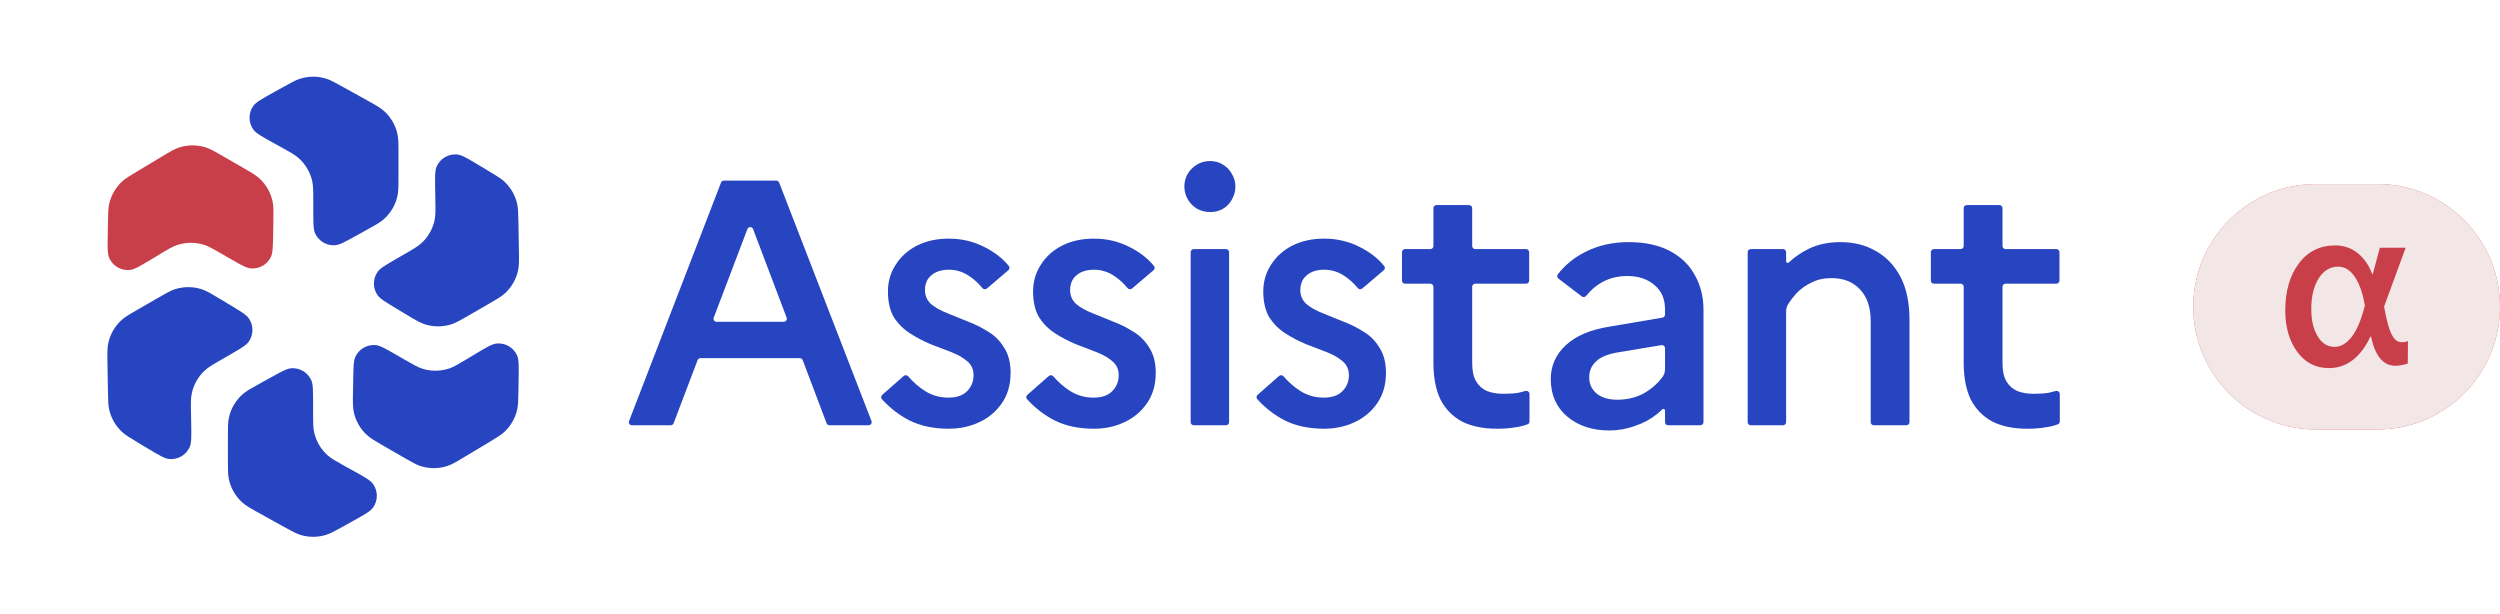
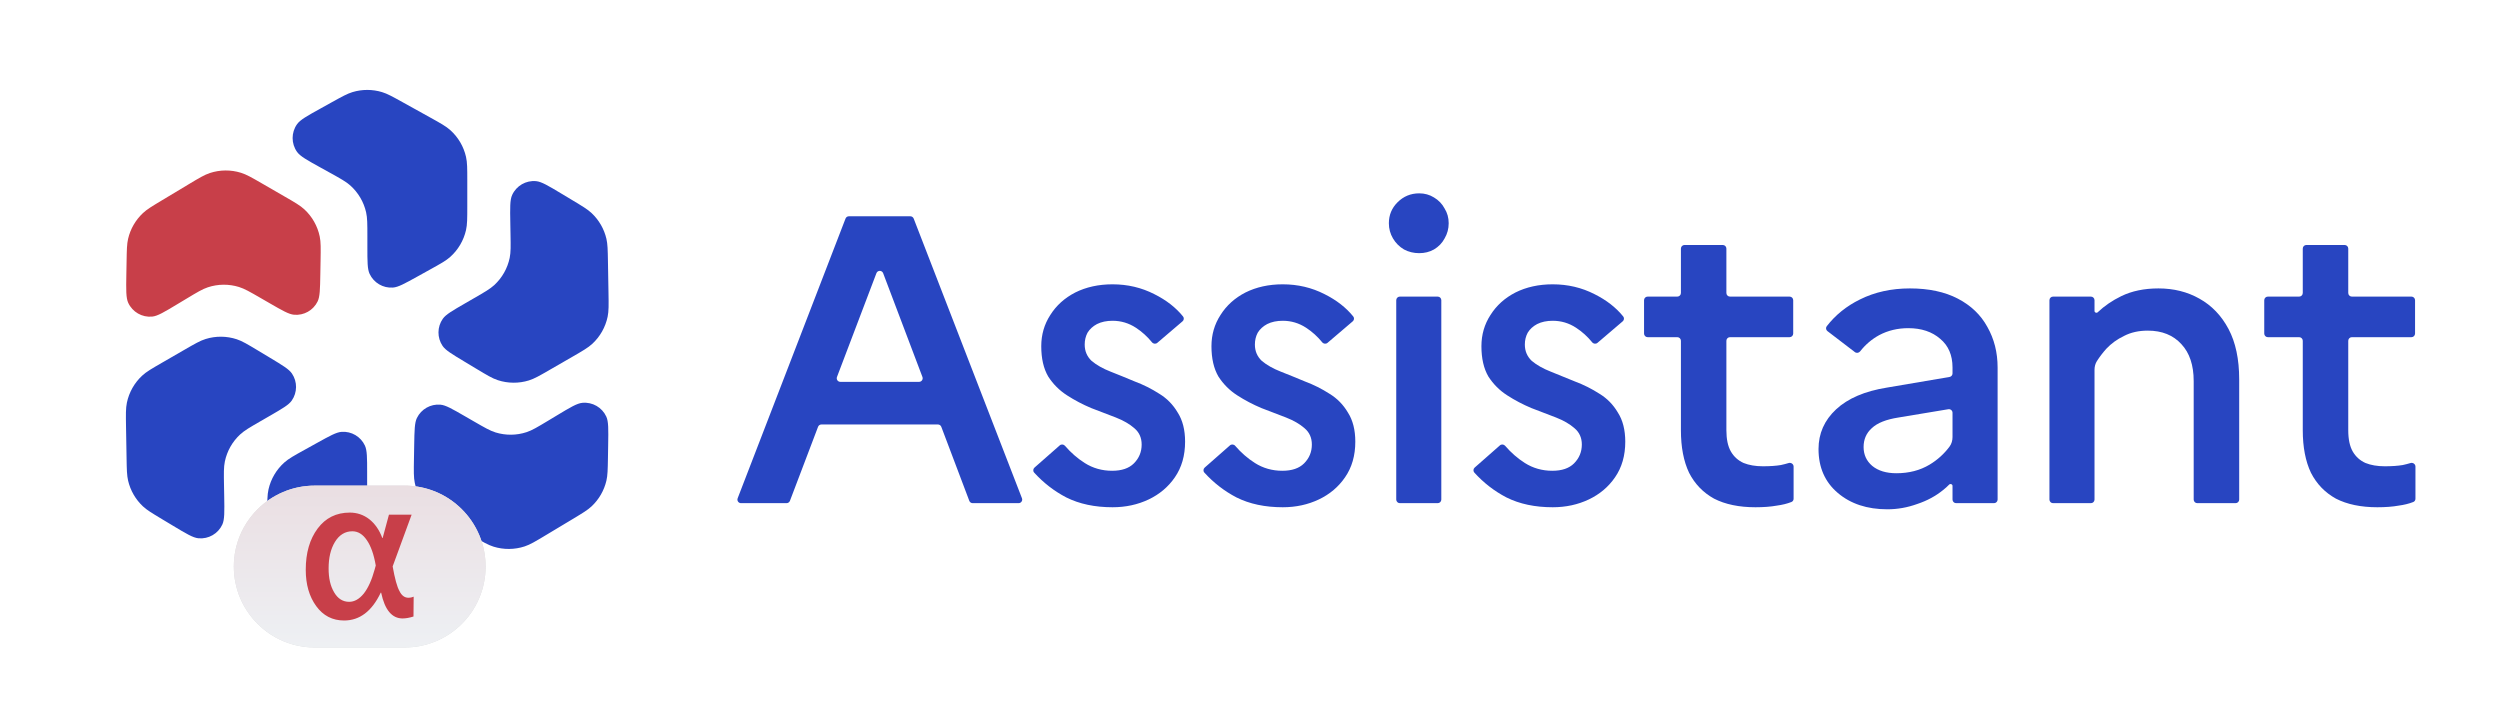
- <svg xmlns="http://www.w3.org/2000/svg" width="163" height="40" viewBox="0 0 163 40" fill="none">
-   <path d="M25.981 10.054C25.981 9.372 25.981 9.032 25.91 8.72C25.779 8.145 25.473 7.625 25.033 7.232C24.795 7.019 24.497 6.854 23.901 6.523L22.378 5.678C21.815 5.366 21.533 5.21 21.243 5.122C20.706 4.959 20.133 4.959 19.596 5.122C19.306 5.21 19.024 5.366 18.461 5.678L17.833 6.027C17.071 6.449 16.689 6.661 16.515 6.907C16.188 7.367 16.188 7.984 16.515 8.444C16.69 8.69 17.072 8.901 17.835 9.323L18.343 9.604C18.94 9.935 19.239 10.1 19.477 10.313C19.917 10.706 20.224 11.227 20.355 11.802C20.426 12.114 20.426 12.455 20.426 13.137V13.72C20.426 14.546 20.426 14.96 20.55 15.226C20.782 15.724 21.297 16.028 21.846 15.989C22.139 15.969 22.501 15.768 23.224 15.367L23.9 14.992C24.497 14.662 24.795 14.497 25.033 14.284C25.473 13.89 25.779 13.37 25.91 12.795C25.981 12.484 25.981 12.143 25.981 11.461V10.054Z" fill="#2845C1" />
+ <svg xmlns="http://www.w3.org/2000/svg" width="139" height="40" viewBox="0 0 139 40" fill="none">
+   <path d="M25.981 10.054C25.981 9.372 25.981 9.032 25.91 8.72C25.779 8.145 25.473 7.625 25.033 7.232C24.795 7.019 24.497 6.854 23.901 6.523L22.378 5.678C21.815 5.366 21.533 5.21 21.243 5.122C20.706 4.959 20.133 4.959 19.596 5.122C19.306 5.21 19.024 5.366 18.461 5.678L17.833 6.027C17.071 6.449 16.689 6.661 16.515 6.907C16.188 7.367 16.188 7.984 16.515 8.444C16.69 8.69 17.072 8.901 17.835 9.323L18.343 9.604C18.94 9.935 19.239 10.1 19.477 10.313C19.917 10.706 20.224 11.227 20.355 11.802C20.426 12.114 20.426 12.455 20.426 13.137V13.72C20.426 14.546 20.426 14.96 20.55 15.226C20.782 15.724 21.297 16.028 21.846 15.989C22.139 15.969 22.501 15.768 23.224 15.367L23.9 14.992C24.497 14.662 24.795 14.497 25.033 14.284C25.473 13.891 25.779 13.37 25.91 12.795C25.981 12.484 25.981 12.143 25.981 11.461V10.054Z" fill="#2845C1" />
  <path d="M9.026 20.157C8.435 20.498 8.14 20.668 7.906 20.885C7.473 21.286 7.176 21.811 7.055 22.389C6.99 22.701 6.996 23.042 7.007 23.723L7.037 25.465C7.048 26.109 7.054 26.431 7.123 26.726C7.251 27.272 7.537 27.768 7.946 28.152C8.168 28.36 8.444 28.525 8.996 28.857L9.612 29.227C10.359 29.676 10.733 29.9 11.033 29.928C11.595 29.981 12.129 29.672 12.364 29.159C12.489 28.885 12.481 28.449 12.466 27.577L12.455 26.996C12.443 26.314 12.436 25.973 12.502 25.66C12.622 25.082 12.919 24.556 13.353 24.155C13.587 23.938 13.882 23.767 14.473 23.426L14.977 23.135C15.694 22.721 16.052 22.515 16.22 22.274C16.535 21.824 16.541 21.226 16.233 20.77C16.069 20.527 15.714 20.314 15.006 19.888L14.343 19.489C13.758 19.138 13.466 18.963 13.163 18.863C12.602 18.679 11.998 18.674 11.435 18.848C11.13 18.942 10.835 19.113 10.244 19.454L9.026 20.157Z" fill="#2845C1" />
  <path d="M14.859 29.946C14.859 30.628 14.859 30.968 14.93 31.28C15.06 31.855 15.367 32.375 15.806 32.768C16.044 32.981 16.342 33.147 16.938 33.477L18.461 34.322C19.024 34.634 19.306 34.79 19.596 34.878C20.133 35.041 20.706 35.041 21.243 34.878C21.533 34.79 21.815 34.634 22.378 34.322L23.006 33.974C23.769 33.551 24.15 33.339 24.325 33.093C24.651 32.633 24.651 32.016 24.324 31.556C24.149 31.31 23.767 31.099 23.005 30.677L22.496 30.396C21.899 30.065 21.601 29.9 21.362 29.687C20.922 29.294 20.615 28.773 20.484 28.198C20.413 27.886 20.413 27.545 20.413 26.863V26.28C20.413 25.454 20.413 25.04 20.289 24.774C20.057 24.276 19.542 23.972 18.994 24.011C18.7 24.031 18.339 24.232 17.616 24.633L16.939 25.008C16.343 25.338 16.044 25.503 15.807 25.716C15.367 26.11 15.06 26.63 14.93 27.205C14.859 27.516 14.859 27.857 14.859 28.539V29.946Z" fill="#2845C1" />
-   <path d="M26.253 29.789C26.843 30.13 27.138 30.3 27.443 30.395C28.006 30.569 28.61 30.564 29.171 30.38C29.474 30.28 29.766 30.105 30.35 29.754L31.844 28.857C32.396 28.525 32.672 28.36 32.893 28.152C33.302 27.768 33.588 27.272 33.716 26.726C33.785 26.431 33.791 26.109 33.802 25.465L33.814 24.747C33.829 23.875 33.837 23.439 33.711 23.165C33.476 22.652 32.942 22.344 32.38 22.397C32.079 22.425 31.706 22.65 30.959 23.1L30.461 23.399C29.876 23.751 29.584 23.927 29.28 24.027C28.72 24.212 28.115 24.217 27.551 24.043C27.246 23.948 26.951 23.778 26.36 23.437L25.856 23.146C25.14 22.732 24.782 22.526 24.489 22.5C23.941 22.452 23.421 22.746 23.18 23.24C23.051 23.505 23.044 23.918 23.029 24.745L23.016 25.518C23.004 26.2 22.998 26.541 23.063 26.853C23.184 27.431 23.482 27.956 23.914 28.357C24.148 28.574 24.444 28.744 25.034 29.085L26.253 29.789Z" fill="#2845C1" />
+   <path d="M26.253 29.789C26.843 30.13 27.138 30.3 27.443 30.395C28.006 30.569 28.61 30.564 29.171 30.38C29.474 30.28 29.766 30.105 30.35 29.754L31.844 28.857C32.396 28.525 32.672 28.36 32.893 28.152C33.302 27.768 33.588 27.272 33.716 26.726C33.785 26.431 33.791 26.109 33.802 25.465L33.814 24.747C33.829 23.875 33.837 23.439 33.711 23.165C33.476 22.652 32.942 22.344 32.38 22.397C32.079 22.425 31.706 22.65 30.959 23.1L30.461 23.4C29.876 23.751 29.584 23.927 29.28 24.027C28.72 24.212 28.115 24.217 27.551 24.043C27.246 23.948 26.951 23.778 26.36 23.437L25.856 23.146C25.14 22.732 24.782 22.526 24.489 22.5C23.941 22.452 23.421 22.746 23.18 23.24C23.051 23.505 23.044 23.918 23.029 24.745L23.016 25.518C23.004 26.2 22.998 26.541 23.063 26.853C23.184 27.431 23.482 27.956 23.914 28.357C24.148 28.574 24.444 28.744 25.034 29.085L26.253 29.789Z" fill="#2845C1" />
  <path d="M31.814 19.843C32.404 19.502 32.699 19.332 32.933 19.115C33.366 18.714 33.663 18.189 33.784 17.611C33.849 17.299 33.844 16.958 33.832 16.277L33.802 14.535C33.791 13.891 33.785 13.569 33.716 13.274C33.588 12.728 33.302 12.232 32.893 11.848C32.672 11.64 32.396 11.475 31.844 11.143L31.228 10.773C30.48 10.324 30.107 10.1 29.806 10.072C29.244 10.019 28.71 10.328 28.476 10.841C28.35 11.115 28.358 11.551 28.374 12.423L28.384 13.004C28.397 13.686 28.403 14.027 28.338 14.34C28.217 14.918 27.92 15.444 27.487 15.845C27.252 16.062 26.957 16.233 26.366 16.574L25.862 16.865C25.146 17.279 24.788 17.485 24.619 17.726C24.304 18.176 24.299 18.774 24.606 19.23C24.77 19.473 25.125 19.686 25.834 20.112L26.497 20.511C27.081 20.862 27.373 21.037 27.677 21.137C28.237 21.321 28.841 21.326 29.404 21.152C29.709 21.058 30.005 20.887 30.595 20.546L31.814 19.843Z" fill="#2845C1" />
-   <path d="M14.586 10.211C13.996 9.87 13.701 9.7 13.396 9.606C12.833 9.431 12.229 9.436 11.669 9.62C11.365 9.72 11.073 9.895 10.489 10.246L8.996 11.143C8.444 11.475 8.168 11.64 7.946 11.848C7.537 12.232 7.251 12.728 7.123 13.274C7.054 13.569 7.048 13.891 7.037 14.535L7.025 15.253C7.01 16.125 7.002 16.561 7.128 16.835C7.364 17.348 7.898 17.656 8.46 17.603C8.76 17.575 9.134 17.35 9.881 16.9L10.379 16.601C10.963 16.249 11.255 16.073 11.559 15.973C12.12 15.788 12.724 15.783 13.288 15.957C13.593 16.052 13.889 16.222 14.479 16.563L14.984 16.854C15.7 17.268 16.058 17.474 16.351 17.5C16.898 17.548 17.419 17.254 17.659 16.76C17.788 16.495 17.795 16.082 17.81 15.255L17.823 14.482C17.835 13.8 17.841 13.459 17.776 13.147C17.655 12.569 17.358 12.044 16.925 11.643C16.691 11.426 16.395 11.255 15.805 10.915L14.586 10.211Z" fill="#C83F49" />
-   <path d="M61.858 15.558C62.693 15.558 63.468 15.74 64.182 16.105C64.846 16.437 65.379 16.851 65.778 17.347C65.844 17.428 65.829 17.547 65.75 17.614L64.346 18.812C64.257 18.888 64.124 18.872 64.05 18.781C63.791 18.462 63.493 18.193 63.157 17.973C62.762 17.715 62.328 17.585 61.858 17.585C61.524 17.585 61.235 17.646 60.992 17.768C60.765 17.889 60.59 18.049 60.468 18.246C60.362 18.444 60.309 18.664 60.309 18.907C60.309 19.272 60.438 19.575 60.696 19.818C60.969 20.046 61.319 20.244 61.744 20.411C62.17 20.578 62.617 20.761 63.088 20.958C63.574 21.14 64.03 21.368 64.455 21.642C64.881 21.9 65.222 22.249 65.481 22.689C65.754 23.115 65.891 23.654 65.891 24.307C65.891 25.081 65.701 25.742 65.322 26.289C64.957 26.821 64.471 27.231 63.864 27.52C63.256 27.808 62.587 27.953 61.858 27.953C60.871 27.953 60.012 27.771 59.283 27.406C58.612 27.056 58.017 26.596 57.5 26.027C57.426 25.946 57.435 25.821 57.518 25.748L58.921 24.514C59.007 24.438 59.138 24.45 59.212 24.536C59.542 24.919 59.908 25.238 60.309 25.492C60.764 25.781 61.273 25.925 61.835 25.925C62.367 25.925 62.77 25.788 63.043 25.515C63.332 25.226 63.476 24.877 63.476 24.467C63.476 24.087 63.339 23.784 63.066 23.556C62.807 23.328 62.466 23.13 62.04 22.963C61.615 22.796 61.159 22.621 60.673 22.439C60.202 22.241 59.755 22.006 59.329 21.732C58.904 21.459 58.554 21.11 58.281 20.685C58.022 20.244 57.894 19.682 57.894 18.998C57.894 18.36 58.061 17.783 58.395 17.267C58.729 16.735 59.192 16.317 59.784 16.013C60.392 15.709 61.083 15.558 61.858 15.558Z" fill="#2845C1" />
-   <path d="M71.322 15.558C72.157 15.558 72.932 15.74 73.646 16.105C74.31 16.437 74.842 16.851 75.242 17.347C75.308 17.428 75.293 17.547 75.214 17.614L73.81 18.812C73.721 18.888 73.588 18.872 73.514 18.781C73.255 18.462 72.957 18.193 72.62 17.973C72.225 17.715 71.792 17.585 71.322 17.585C70.987 17.585 70.698 17.646 70.455 17.768C70.228 17.889 70.052 18.049 69.931 18.246C69.825 18.444 69.772 18.664 69.772 18.907C69.772 19.272 69.901 19.575 70.159 19.818C70.433 20.046 70.782 20.244 71.207 20.411C71.633 20.578 72.081 20.761 72.552 20.958C73.038 21.14 73.494 21.368 73.919 21.642C74.344 21.9 74.686 22.249 74.945 22.689C75.218 23.115 75.355 23.654 75.355 24.307C75.355 25.081 75.164 25.742 74.784 26.289C74.42 26.821 73.934 27.231 73.326 27.52C72.719 27.808 72.051 27.953 71.322 27.953C70.334 27.953 69.475 27.771 68.746 27.406C68.075 27.056 67.48 26.596 66.963 26.027C66.889 25.946 66.898 25.821 66.981 25.748L68.384 24.514C68.47 24.438 68.601 24.45 68.675 24.536C69.005 24.919 69.371 25.238 69.772 25.492C70.227 25.781 70.736 25.925 71.298 25.925C71.83 25.925 72.233 25.788 72.506 25.515C72.795 25.226 72.939 24.877 72.939 24.467C72.939 24.087 72.802 23.784 72.529 23.556C72.27 23.328 71.928 23.13 71.503 22.963C71.078 22.796 70.622 22.621 70.136 22.439C69.665 22.241 69.217 22.006 68.792 21.732C68.367 21.459 68.018 21.11 67.744 20.685C67.486 20.244 67.357 19.682 67.357 18.998C67.357 18.36 67.524 17.783 67.858 17.267C68.192 16.735 68.655 16.317 69.247 16.013C69.855 15.709 70.547 15.558 71.322 15.558Z" fill="#2845C1" />
-   <path d="M86.331 15.558C87.167 15.558 87.942 15.74 88.656 16.105C89.32 16.437 89.852 16.851 90.252 17.347C90.317 17.428 90.303 17.547 90.224 17.614L88.82 18.812C88.731 18.888 88.597 18.872 88.524 18.781C88.265 18.462 87.967 18.193 87.63 17.973C87.235 17.714 86.802 17.585 86.331 17.585C85.997 17.585 85.708 17.646 85.465 17.768C85.237 17.889 85.063 18.049 84.942 18.246C84.835 18.444 84.781 18.664 84.781 18.907C84.782 19.272 84.911 19.575 85.169 19.818C85.443 20.046 85.792 20.244 86.217 20.411C86.642 20.578 87.091 20.761 87.562 20.958C88.048 21.14 88.504 21.368 88.929 21.642C89.354 21.9 89.696 22.249 89.954 22.689C90.228 23.115 90.364 23.654 90.365 24.307C90.365 25.081 90.175 25.742 89.795 26.289C89.431 26.821 88.944 27.231 88.336 27.52C87.729 27.808 87.06 27.953 86.331 27.953C85.344 27.953 84.485 27.771 83.756 27.406C83.084 27.056 82.49 26.596 81.974 26.027C81.9 25.946 81.909 25.821 81.991 25.748L83.394 24.514C83.479 24.438 83.61 24.45 83.685 24.536C84.015 24.919 84.381 25.238 84.781 25.492C85.237 25.781 85.747 25.925 86.309 25.925C86.84 25.925 87.243 25.788 87.516 25.515C87.804 25.226 87.949 24.877 87.95 24.467C87.95 24.087 87.812 23.784 87.539 23.556C87.281 23.328 86.939 23.13 86.514 22.963C86.089 22.796 85.633 22.621 85.147 22.439C84.676 22.241 84.227 22.006 83.802 21.732C83.377 21.459 83.028 21.11 82.754 20.685C82.496 20.244 82.366 19.682 82.366 18.998C82.366 18.36 82.534 17.783 82.868 17.267C83.203 16.735 83.666 16.317 84.258 16.013C84.866 15.709 85.557 15.558 86.331 15.558Z" fill="#2845C1" />
-   <path fill-rule="evenodd" clip-rule="evenodd" d="M106.191 15.786C107.239 15.786 108.128 15.976 108.857 16.355C109.586 16.735 110.133 17.259 110.498 17.928C110.877 18.596 111.067 19.348 111.067 20.184V27.526C111.067 27.636 110.977 27.726 110.867 27.726H108.76C108.65 27.726 108.56 27.636 108.56 27.526V26.766C108.56 26.672 108.438 26.627 108.372 26.695C108.27 26.8 108.159 26.9 108.037 26.996C107.626 27.33 107.148 27.589 106.601 27.771C106.054 27.969 105.5 28.067 104.938 28.067C103.814 28.067 102.894 27.764 102.18 27.156C101.466 26.549 101.11 25.735 101.11 24.718C101.11 23.852 101.436 23.115 102.089 22.508C102.743 21.9 103.684 21.497 104.915 21.3L108.394 20.709C108.49 20.693 108.56 20.609 108.56 20.512V20.184C108.56 19.5 108.333 18.969 107.877 18.589C107.422 18.194 106.829 17.996 106.1 17.996C105.508 17.996 104.968 18.126 104.482 18.384C104.071 18.609 103.717 18.91 103.422 19.287C103.351 19.376 103.222 19.396 103.132 19.327L101.606 18.16C101.52 18.094 101.501 17.972 101.568 17.887C102.052 17.262 102.666 16.767 103.411 16.401C104.231 15.991 105.158 15.786 106.191 15.786ZM105.553 22.964C104.87 23.07 104.376 23.267 104.072 23.556C103.768 23.829 103.616 24.178 103.616 24.604C103.616 25.029 103.775 25.379 104.094 25.652C104.428 25.926 104.877 26.062 105.439 26.062C106.138 26.062 106.753 25.903 107.285 25.584C107.721 25.322 108.09 24.988 108.393 24.583C108.508 24.43 108.56 24.24 108.56 24.048V22.701C108.56 22.577 108.449 22.483 108.327 22.503L105.553 22.964Z" fill="#2845C1" />
-   <path d="M95.987 16.041C95.987 16.152 96.076 16.241 96.187 16.241H99.502C99.612 16.241 99.702 16.331 99.702 16.441V18.297C99.702 18.407 99.612 18.497 99.502 18.497H96.187C96.076 18.497 95.987 18.587 95.987 18.697V23.67C95.987 24.171 96.071 24.566 96.238 24.855C96.405 25.143 96.64 25.355 96.944 25.492C97.248 25.614 97.605 25.675 98.015 25.675C98.41 25.675 98.745 25.652 99.018 25.606C99.174 25.572 99.317 25.535 99.448 25.495C99.583 25.454 99.724 25.552 99.724 25.693V27.481C99.724 27.56 99.678 27.633 99.604 27.661C99.361 27.756 99.089 27.823 98.79 27.862C98.455 27.923 98.061 27.953 97.605 27.953C96.694 27.953 95.926 27.794 95.303 27.475C94.696 27.14 94.233 26.662 93.914 26.039C93.61 25.401 93.459 24.611 93.459 23.67V18.697C93.459 18.587 93.369 18.497 93.258 18.497H91.609C91.498 18.497 91.409 18.407 91.409 18.297V16.441C91.409 16.331 91.498 16.241 91.609 16.241H93.258C93.369 16.241 93.459 16.152 93.459 16.041V13.571C93.459 13.461 93.548 13.371 93.659 13.371H95.787C95.897 13.371 95.987 13.461 95.987 13.571V16.041Z" fill="#2845C1" />
-   <path d="M130.563 16.041C130.563 16.152 130.653 16.241 130.763 16.241H134.077C134.187 16.241 134.277 16.331 134.277 16.441V18.297C134.277 18.407 134.187 18.497 134.077 18.497H130.763C130.653 18.497 130.563 18.587 130.563 18.697V23.67C130.563 24.171 130.646 24.566 130.813 24.855C130.98 25.143 131.216 25.355 131.52 25.492C131.824 25.614 132.18 25.675 132.59 25.675C132.985 25.675 133.32 25.652 133.593 25.606C133.749 25.572 133.893 25.535 134.024 25.495C134.158 25.454 134.299 25.552 134.299 25.692V27.481C134.299 27.56 134.253 27.633 134.179 27.661C133.936 27.756 133.665 27.823 133.366 27.862C133.032 27.923 132.636 27.953 132.18 27.953C131.269 27.953 130.502 27.794 129.879 27.475C129.272 27.14 128.809 26.662 128.49 26.039C128.186 25.401 128.034 24.612 128.034 23.67V18.697C128.034 18.587 127.944 18.497 127.834 18.497H126.092C125.982 18.497 125.892 18.407 125.892 18.297V16.441C125.892 16.331 125.982 16.241 126.092 16.241H127.834C127.944 16.241 128.034 16.152 128.034 16.041V13.571C128.034 13.461 128.123 13.371 128.234 13.371H130.363C130.473 13.371 130.563 13.461 130.563 13.571V16.041Z" fill="#2845C1" />
-   <path fill-rule="evenodd" clip-rule="evenodd" d="M56.821 27.453C56.872 27.584 56.775 27.726 56.634 27.726H54.08C53.997 27.726 53.922 27.674 53.893 27.596L52.336 23.48C52.306 23.402 52.232 23.351 52.148 23.351H45.671C45.588 23.351 45.513 23.402 45.484 23.48L43.92 27.597C43.89 27.674 43.816 27.726 43.733 27.726H41.2C41.06 27.726 40.963 27.585 41.014 27.454L47.011 11.903C47.04 11.826 47.115 11.775 47.197 11.775H50.614C50.697 11.775 50.771 11.826 50.801 11.903L56.821 27.453ZM46.536 20.71C46.486 20.841 46.583 20.981 46.723 20.981H51.101C51.24 20.981 51.337 20.841 51.288 20.711L49.103 14.94C49.038 14.767 48.795 14.767 48.729 14.939L46.536 20.71Z" fill="#2845C1" />
-   <path d="M80.137 27.526C80.137 27.636 80.048 27.726 79.937 27.726H77.831C77.721 27.726 77.631 27.636 77.631 27.526V16.441C77.631 16.331 77.721 16.241 77.831 16.241H79.937C80.048 16.241 80.137 16.331 80.137 16.441V27.526Z" fill="#2845C1" />
-   <path d="M120.009 15.786C120.86 15.786 121.619 15.976 122.288 16.355C122.971 16.735 123.511 17.298 123.906 18.042C124.301 18.786 124.499 19.721 124.499 20.845V27.526C124.499 27.636 124.409 27.726 124.299 27.726H122.169C122.059 27.726 121.969 27.636 121.969 27.526V20.936C121.969 20.055 121.741 19.371 121.286 18.885C120.83 18.384 120.206 18.133 119.417 18.133C118.915 18.133 118.475 18.231 118.095 18.429C117.715 18.611 117.389 18.847 117.116 19.136C116.919 19.355 116.745 19.583 116.592 19.82C116.498 19.966 116.455 20.138 116.455 20.312V27.526C116.455 27.636 116.365 27.726 116.255 27.726H114.149C114.038 27.726 113.949 27.636 113.949 27.526V16.441C113.949 16.331 114.038 16.241 114.149 16.241H116.255C116.365 16.241 116.455 16.331 116.455 16.441V17.039C116.455 17.129 116.566 17.175 116.631 17.113C117.008 16.757 117.443 16.459 117.936 16.219C118.528 15.93 119.219 15.786 120.009 15.786Z" fill="#2845C1" />
-   <path d="M78.907 10.5C79.21 10.5 79.484 10.576 79.727 10.727C79.985 10.879 80.183 11.085 80.32 11.343C80.472 11.586 80.547 11.859 80.547 12.163C80.547 12.467 80.472 12.748 80.32 13.006C80.183 13.264 79.985 13.469 79.727 13.621C79.484 13.758 79.211 13.826 78.907 13.826C78.603 13.826 78.322 13.758 78.064 13.621C77.806 13.469 77.601 13.264 77.449 13.006C77.297 12.748 77.221 12.467 77.221 12.163C77.221 11.707 77.381 11.32 77.7 11.001C78.034 10.667 78.436 10.5 78.907 10.5Z" fill="#2845C1" />
-   <rect x="143" y="12" width="20" height="16" rx="8" fill="#C83F49" />
-   <rect x="143" y="12" width="20" height="16" rx="8" fill="#F6F8F9" fill-opacity="0.9" />
-   <path d="M156.987 23.704C156.685 23.798 156.415 23.849 156.179 23.849C155.391 23.849 154.859 23.214 154.589 21.937H154.557C153.906 23.315 152.993 24 151.844 24C150.984 24 150.294 23.646 149.775 22.932C149.256 22.218 149 21.324 149 20.242C149 18.979 149.296 17.969 149.88 17.183C150.465 16.397 151.259 16 152.264 16C152.803 16 153.289 16.166 153.709 16.491C154.13 16.822 154.452 17.284 154.675 17.883H154.701L155.167 16.151H156.849L155.443 19.989C155.601 20.884 155.765 21.497 155.949 21.822C156.107 22.146 156.33 22.312 156.606 22.312C156.764 22.312 156.888 22.283 157 22.233L156.987 23.704ZM154.189 19.924C154.051 19.109 153.828 18.474 153.525 18.041C153.23 17.601 152.869 17.385 152.455 17.385C151.916 17.385 151.483 17.652 151.161 18.178C150.839 18.712 150.695 19.369 150.695 20.141C150.695 20.848 150.819 21.432 151.102 21.908C151.378 22.384 151.752 22.615 152.218 22.615C152.612 22.615 152.974 22.406 153.296 22.009C153.624 21.598 153.893 20.999 154.11 20.213L154.189 19.924Z" fill="#C83F49" />
+   <path d="M14.587 10.211C13.996 9.87 13.701 9.7 13.396 9.606C12.833 9.431 12.229 9.436 11.669 9.62C11.366 9.72 11.073 9.895 10.489 10.246L8.996 11.143C8.444 11.475 8.168 11.64 7.947 11.848C7.538 12.232 7.251 12.728 7.123 13.274C7.054 13.569 7.049 13.891 7.038 14.535L7.025 15.253C7.01 16.125 7.003 16.561 7.128 16.835C7.364 17.348 7.898 17.656 8.46 17.603C8.76 17.575 9.134 17.35 9.881 16.9L10.379 16.601C10.963 16.249 11.256 16.073 11.559 15.973C12.12 15.788 12.724 15.783 13.288 15.957C13.593 16.052 13.889 16.222 14.48 16.563L14.984 16.854C15.7 17.268 16.058 17.474 16.351 17.5C16.898 17.548 17.419 17.254 17.66 16.76C17.788 16.495 17.796 16.082 17.81 15.255L17.824 14.482C17.835 13.8 17.841 13.459 17.776 13.147C17.655 12.569 17.358 12.044 16.925 11.643C16.691 11.426 16.396 11.255 15.805 10.915L14.587 10.211Z" fill="#C83F49" />
+   <rect x="13" y="27" width="14" height="9" rx="4.5" fill="#D9D9D9" />
+   <rect x="13" y="27" width="14" height="9" rx="4.5" fill="#EEF1F4" />
+   <rect x="13" y="27" width="14" height="9" rx="4.5" fill="url(#paint0_linear_13367_3310)" fill-opacity="0.1" />
+   <path d="M22.99 34.278C22.764 34.349 22.562 34.386 22.384 34.386C21.793 34.386 21.394 33.91 21.192 32.953H21.168C20.68 33.986 19.995 34.5 19.133 34.5C18.488 34.5 17.97 34.235 17.581 33.699C17.192 33.164 17 32.493 17 31.681C17 30.734 17.222 29.977 17.66 29.387C18.099 28.798 18.695 28.5 19.448 28.5C19.852 28.5 20.217 28.624 20.532 28.868C20.847 29.117 21.089 29.463 21.256 29.912H21.276L21.626 28.614H22.887L21.832 31.492C21.951 32.163 22.074 32.623 22.212 32.866C22.33 33.11 22.497 33.234 22.704 33.234C22.823 33.234 22.916 33.212 23 33.175L22.99 34.278ZM20.892 31.443C20.788 30.832 20.621 30.356 20.394 30.031C20.172 29.701 19.901 29.539 19.591 29.539C19.187 29.539 18.862 29.739 18.621 30.134C18.379 30.534 18.271 31.027 18.271 31.605C18.271 32.136 18.364 32.574 18.576 32.931C18.783 33.288 19.064 33.461 19.414 33.461C19.709 33.461 19.98 33.304 20.222 33.007C20.468 32.698 20.67 32.249 20.832 31.66L20.892 31.443Z" fill="#C83F49" />
+   <path d="M61.858 15.808C62.693 15.808 63.468 15.99 64.182 16.355C64.846 16.687 65.379 17.101 65.778 17.597C65.844 17.678 65.829 17.797 65.75 17.864L64.346 19.062C64.257 19.138 64.124 19.122 64.05 19.031C63.791 18.712 63.493 18.443 63.157 18.223C62.762 17.965 62.328 17.835 61.858 17.835C61.524 17.835 61.235 17.896 60.992 18.018C60.765 18.139 60.59 18.299 60.468 18.496C60.362 18.694 60.309 18.914 60.309 19.157C60.309 19.522 60.438 19.825 60.696 20.068C60.969 20.296 61.319 20.494 61.744 20.661C62.17 20.828 62.617 21.011 63.088 21.208C63.574 21.39 64.03 21.618 64.455 21.892C64.881 22.15 65.222 22.499 65.481 22.939C65.754 23.365 65.891 23.904 65.891 24.557C65.891 25.331 65.701 25.992 65.322 26.539C64.957 27.071 64.471 27.481 63.864 27.77C63.256 28.058 62.587 28.203 61.858 28.203C60.871 28.203 60.012 28.021 59.283 27.656C58.612 27.306 58.017 26.846 57.5 26.277C57.426 26.196 57.435 26.071 57.518 25.998L58.921 24.764C59.007 24.688 59.138 24.7 59.212 24.786C59.542 25.169 59.908 25.488 60.309 25.742C60.764 26.031 61.273 26.175 61.835 26.175C62.367 26.175 62.77 26.038 63.043 25.765C63.332 25.476 63.476 25.127 63.476 24.717C63.476 24.337 63.339 24.034 63.066 23.806C62.807 23.578 62.466 23.38 62.04 23.213C61.615 23.046 61.159 22.871 60.673 22.689C60.202 22.491 59.755 22.256 59.329 21.982C58.904 21.709 58.554 21.36 58.281 20.935C58.022 20.494 57.894 19.932 57.894 19.248C57.894 18.61 58.061 18.033 58.395 17.517C58.729 16.985 59.192 16.567 59.784 16.263C60.392 15.959 61.083 15.808 61.858 15.808Z" fill="#2845C1" />
+   <path d="M71.322 15.808C72.157 15.808 72.932 15.99 73.646 16.355C74.31 16.687 74.842 17.101 75.242 17.597C75.308 17.678 75.293 17.797 75.214 17.864L73.81 19.062C73.721 19.138 73.588 19.122 73.514 19.031C73.255 18.712 72.957 18.443 72.62 18.223C72.225 17.965 71.792 17.835 71.322 17.835C70.987 17.835 70.698 17.896 70.455 18.018C70.228 18.139 70.052 18.299 69.931 18.496C69.825 18.694 69.772 18.914 69.772 19.157C69.772 19.522 69.901 19.825 70.159 20.068C70.433 20.296 70.782 20.494 71.207 20.661C71.633 20.828 72.081 21.011 72.552 21.208C73.038 21.39 73.494 21.618 73.919 21.892C74.344 22.15 74.686 22.499 74.945 22.939C75.218 23.365 75.355 23.904 75.355 24.557C75.355 25.331 75.164 25.992 74.784 26.539C74.42 27.071 73.934 27.481 73.326 27.77C72.719 28.058 72.051 28.203 71.322 28.203C70.334 28.203 69.475 28.021 68.746 27.656C68.075 27.306 67.48 26.846 66.963 26.277C66.889 26.196 66.898 26.071 66.981 25.998L68.384 24.764C68.47 24.688 68.601 24.7 68.675 24.786C69.005 25.169 69.371 25.488 69.772 25.742C70.227 26.031 70.736 26.175 71.298 26.175C71.83 26.175 72.233 26.038 72.506 25.765C72.795 25.476 72.939 25.127 72.939 24.717C72.939 24.337 72.802 24.034 72.529 23.806C72.27 23.578 71.928 23.38 71.503 23.213C71.078 23.046 70.622 22.871 70.136 22.689C69.665 22.491 69.217 22.256 68.792 21.982C68.367 21.709 68.018 21.36 67.744 20.935C67.486 20.494 67.357 19.932 67.357 19.248C67.357 18.61 67.524 18.033 67.858 17.517C68.192 16.985 68.655 16.567 69.247 16.263C69.855 15.959 70.547 15.808 71.322 15.808Z" fill="#2845C1" />
+   <path d="M86.331 15.808C87.167 15.808 87.942 15.99 88.656 16.355C89.32 16.687 89.852 17.101 90.252 17.597C90.317 17.678 90.303 17.797 90.224 17.864L88.82 19.062C88.731 19.138 88.597 19.122 88.524 19.031C88.265 18.712 87.967 18.443 87.63 18.223C87.235 17.964 86.802 17.835 86.331 17.835C85.997 17.835 85.708 17.896 85.465 18.018C85.237 18.139 85.063 18.299 84.942 18.496C84.835 18.694 84.781 18.914 84.781 19.157C84.782 19.522 84.911 19.825 85.169 20.068C85.443 20.296 85.792 20.494 86.217 20.661C86.642 20.828 87.091 21.011 87.562 21.208C88.048 21.39 88.504 21.618 88.929 21.892C89.354 22.15 89.696 22.499 89.954 22.939C90.228 23.365 90.364 23.904 90.365 24.557C90.365 25.331 90.175 25.992 89.795 26.539C89.431 27.071 88.944 27.481 88.336 27.77C87.729 28.058 87.06 28.203 86.331 28.203C85.344 28.203 84.485 28.021 83.756 27.656C83.084 27.306 82.49 26.846 81.974 26.277C81.9 26.196 81.909 26.071 81.991 25.998L83.394 24.764C83.479 24.688 83.61 24.7 83.685 24.786C84.015 25.169 84.381 25.488 84.781 25.742C85.237 26.031 85.747 26.175 86.309 26.175C86.84 26.175 87.243 26.038 87.516 25.765C87.804 25.476 87.949 25.127 87.95 24.717C87.95 24.337 87.812 24.034 87.539 23.806C87.281 23.578 86.939 23.38 86.514 23.213C86.089 23.046 85.633 22.871 85.147 22.689C84.676 22.491 84.227 22.256 83.802 21.982C83.377 21.709 83.028 21.36 82.754 20.935C82.496 20.494 82.367 19.932 82.367 19.248C82.367 18.61 82.534 18.033 82.868 17.517C83.203 16.985 83.666 16.567 84.258 16.263C84.866 15.959 85.557 15.808 86.331 15.808Z" fill="#2845C1" />
+   <path fill-rule="evenodd" clip-rule="evenodd" d="M106.191 16.036C107.239 16.036 108.128 16.226 108.857 16.605C109.586 16.985 110.133 17.509 110.498 18.178C110.877 18.846 111.067 19.598 111.067 20.434V27.776C111.067 27.886 110.977 27.976 110.867 27.976H108.76C108.65 27.976 108.56 27.886 108.56 27.776V27.016C108.56 26.922 108.438 26.877 108.372 26.945C108.27 27.05 108.159 27.15 108.037 27.246C107.626 27.58 107.148 27.839 106.601 28.021C106.054 28.219 105.5 28.317 104.938 28.317C103.814 28.317 102.894 28.014 102.18 27.406C101.466 26.799 101.11 25.985 101.11 24.968C101.11 24.102 101.436 23.365 102.089 22.758C102.743 22.15 103.684 21.747 104.915 21.55L108.394 20.959C108.49 20.943 108.56 20.859 108.56 20.762V20.434C108.56 19.75 108.333 19.219 107.877 18.839C107.422 18.444 106.829 18.246 106.1 18.246C105.508 18.246 104.968 18.376 104.482 18.634C104.071 18.859 103.717 19.16 103.422 19.537C103.351 19.626 103.222 19.646 103.132 19.577L101.606 18.41C101.52 18.344 101.501 18.222 101.568 18.137C102.052 17.512 102.666 17.017 103.411 16.651C104.231 16.241 105.158 16.036 106.191 16.036ZM105.553 23.214C104.87 23.32 104.376 23.517 104.072 23.806C103.768 24.079 103.616 24.428 103.616 24.854C103.616 25.279 103.775 25.629 104.094 25.902C104.428 26.176 104.877 26.312 105.439 26.312C106.138 26.312 106.753 26.153 107.285 25.834C107.721 25.572 108.09 25.238 108.393 24.833C108.508 24.68 108.56 24.49 108.56 24.298V22.951C108.56 22.827 108.449 22.733 108.327 22.753L105.553 23.214Z" fill="#2845C1" />
+   <path d="M95.987 16.291C95.987 16.402 96.076 16.491 96.187 16.491H99.502C99.612 16.491 99.702 16.581 99.702 16.691V18.547C99.702 18.657 99.612 18.747 99.502 18.747H96.187C96.076 18.747 95.987 18.837 95.987 18.947V23.92C95.987 24.421 96.071 24.816 96.238 25.105C96.405 25.393 96.64 25.605 96.944 25.742C97.248 25.864 97.605 25.925 98.015 25.925C98.41 25.925 98.745 25.902 99.018 25.856C99.174 25.822 99.317 25.785 99.448 25.745C99.583 25.704 99.724 25.802 99.724 25.943V27.731C99.724 27.81 99.678 27.883 99.604 27.911C99.361 28.006 99.089 28.073 98.79 28.112C98.455 28.173 98.061 28.203 97.605 28.203C96.694 28.203 95.926 28.044 95.303 27.725C94.696 27.39 94.233 26.912 93.914 26.289C93.61 25.651 93.459 24.861 93.459 23.92V18.947C93.459 18.837 93.369 18.747 93.258 18.747H91.609C91.498 18.747 91.409 18.657 91.409 18.547V16.691C91.409 16.581 91.498 16.491 91.609 16.491H93.258C93.369 16.491 93.459 16.402 93.459 16.291V13.821C93.459 13.711 93.548 13.621 93.659 13.621H95.787C95.897 13.621 95.987 13.711 95.987 13.821V16.291Z" fill="#2845C1" />
+   <path d="M130.563 16.291C130.563 16.402 130.653 16.491 130.763 16.491H134.077C134.187 16.491 134.277 16.581 134.277 16.691V18.547C134.277 18.657 134.187 18.747 134.077 18.747H130.763C130.653 18.747 130.563 18.837 130.563 18.947V23.92C130.563 24.421 130.646 24.816 130.813 25.105C130.98 25.393 131.216 25.605 131.52 25.742C131.824 25.864 132.18 25.925 132.59 25.925C132.985 25.925 133.32 25.902 133.593 25.856C133.749 25.822 133.893 25.785 134.024 25.745C134.158 25.704 134.299 25.802 134.299 25.942V27.731C134.299 27.81 134.253 27.883 134.179 27.911C133.936 28.006 133.665 28.073 133.366 28.112C133.032 28.173 132.636 28.203 132.18 28.203C131.269 28.203 130.502 28.044 129.879 27.725C129.272 27.39 128.809 26.912 128.49 26.289C128.186 25.651 128.034 24.862 128.034 23.92V18.947C128.034 18.837 127.944 18.747 127.834 18.747H126.092C125.982 18.747 125.892 18.657 125.892 18.547V16.691C125.892 16.581 125.982 16.491 126.092 16.491H127.834C127.944 16.491 128.034 16.402 128.034 16.291V13.821C128.034 13.711 128.123 13.621 128.234 13.621H130.363C130.473 13.621 130.563 13.711 130.563 13.821V16.291Z" fill="#2845C1" />
+   <path fill-rule="evenodd" clip-rule="evenodd" d="M56.821 27.703C56.872 27.834 56.775 27.976 56.634 27.976H54.08C53.997 27.976 53.922 27.924 53.893 27.846L52.336 23.73C52.306 23.652 52.232 23.601 52.148 23.601H45.671C45.588 23.601 45.513 23.652 45.484 23.73L43.92 27.847C43.89 27.924 43.816 27.976 43.733 27.976H41.2C41.06 27.976 40.963 27.835 41.014 27.704L47.011 12.153C47.04 12.076 47.115 12.025 47.197 12.025H50.614C50.697 12.025 50.771 12.076 50.801 12.153L56.821 27.703ZM46.536 20.96C46.486 21.091 46.583 21.231 46.723 21.231H51.101C51.24 21.231 51.337 21.091 51.288 20.961L49.103 15.19C49.038 15.017 48.795 15.017 48.729 15.189L46.536 20.96Z" fill="#2845C1" />
+   <path d="M80.137 27.776C80.137 27.886 80.048 27.976 79.937 27.976H77.831C77.721 27.976 77.631 27.886 77.631 27.776V16.691C77.631 16.581 77.721 16.491 77.831 16.491H79.937C80.048 16.491 80.137 16.581 80.137 16.691V27.776Z" fill="#2845C1" />
+   <path d="M120.009 16.036C120.86 16.036 121.619 16.226 122.288 16.605C122.971 16.985 123.511 17.548 123.906 18.292C124.301 19.036 124.499 19.971 124.499 21.095V27.776C124.499 27.886 124.409 27.976 124.299 27.976H122.169C122.059 27.976 121.969 27.886 121.969 27.776V21.186C121.969 20.305 121.741 19.621 121.286 19.135C120.83 18.634 120.206 18.383 119.417 18.383C118.915 18.383 118.475 18.481 118.095 18.679C117.715 18.861 117.389 19.097 117.116 19.386C116.919 19.605 116.745 19.833 116.592 20.07C116.498 20.216 116.455 20.388 116.455 20.562V27.776C116.455 27.886 116.365 27.976 116.255 27.976H114.149C114.038 27.976 113.949 27.886 113.949 27.776V16.691C113.949 16.581 114.038 16.491 114.149 16.491H116.255C116.365 16.491 116.455 16.581 116.455 16.691V17.289C116.455 17.379 116.566 17.425 116.631 17.363C117.008 17.007 117.443 16.709 117.936 16.469C118.528 16.18 119.219 16.036 120.009 16.036Z" fill="#2845C1" />
+   <path d="M78.907 10.75C79.21 10.75 79.484 10.826 79.727 10.977C79.985 11.129 80.183 11.335 80.32 11.593C80.472 11.836 80.547 12.109 80.547 12.413C80.547 12.717 80.472 12.998 80.32 13.256C80.183 13.514 79.985 13.719 79.727 13.871C79.484 14.008 79.211 14.076 78.907 14.076C78.603 14.076 78.322 14.008 78.064 13.871C77.806 13.719 77.601 13.514 77.449 13.256C77.297 12.998 77.221 12.717 77.221 12.413C77.221 11.957 77.381 11.57 77.7 11.251C78.034 10.917 78.436 10.75 78.907 10.75Z" fill="#2845C1" />
+   <defs>
+     <linearGradient id="paint0_linear_13367_3310" x1="20" y1="27" x2="20" y2="36" gradientUnits="userSpaceOnUse">
+       <stop stop-color="#C83F49" />
+       <stop offset="1" stop-color="#EEF1F4" />
+     </linearGradient>
+   </defs>
</svg>
